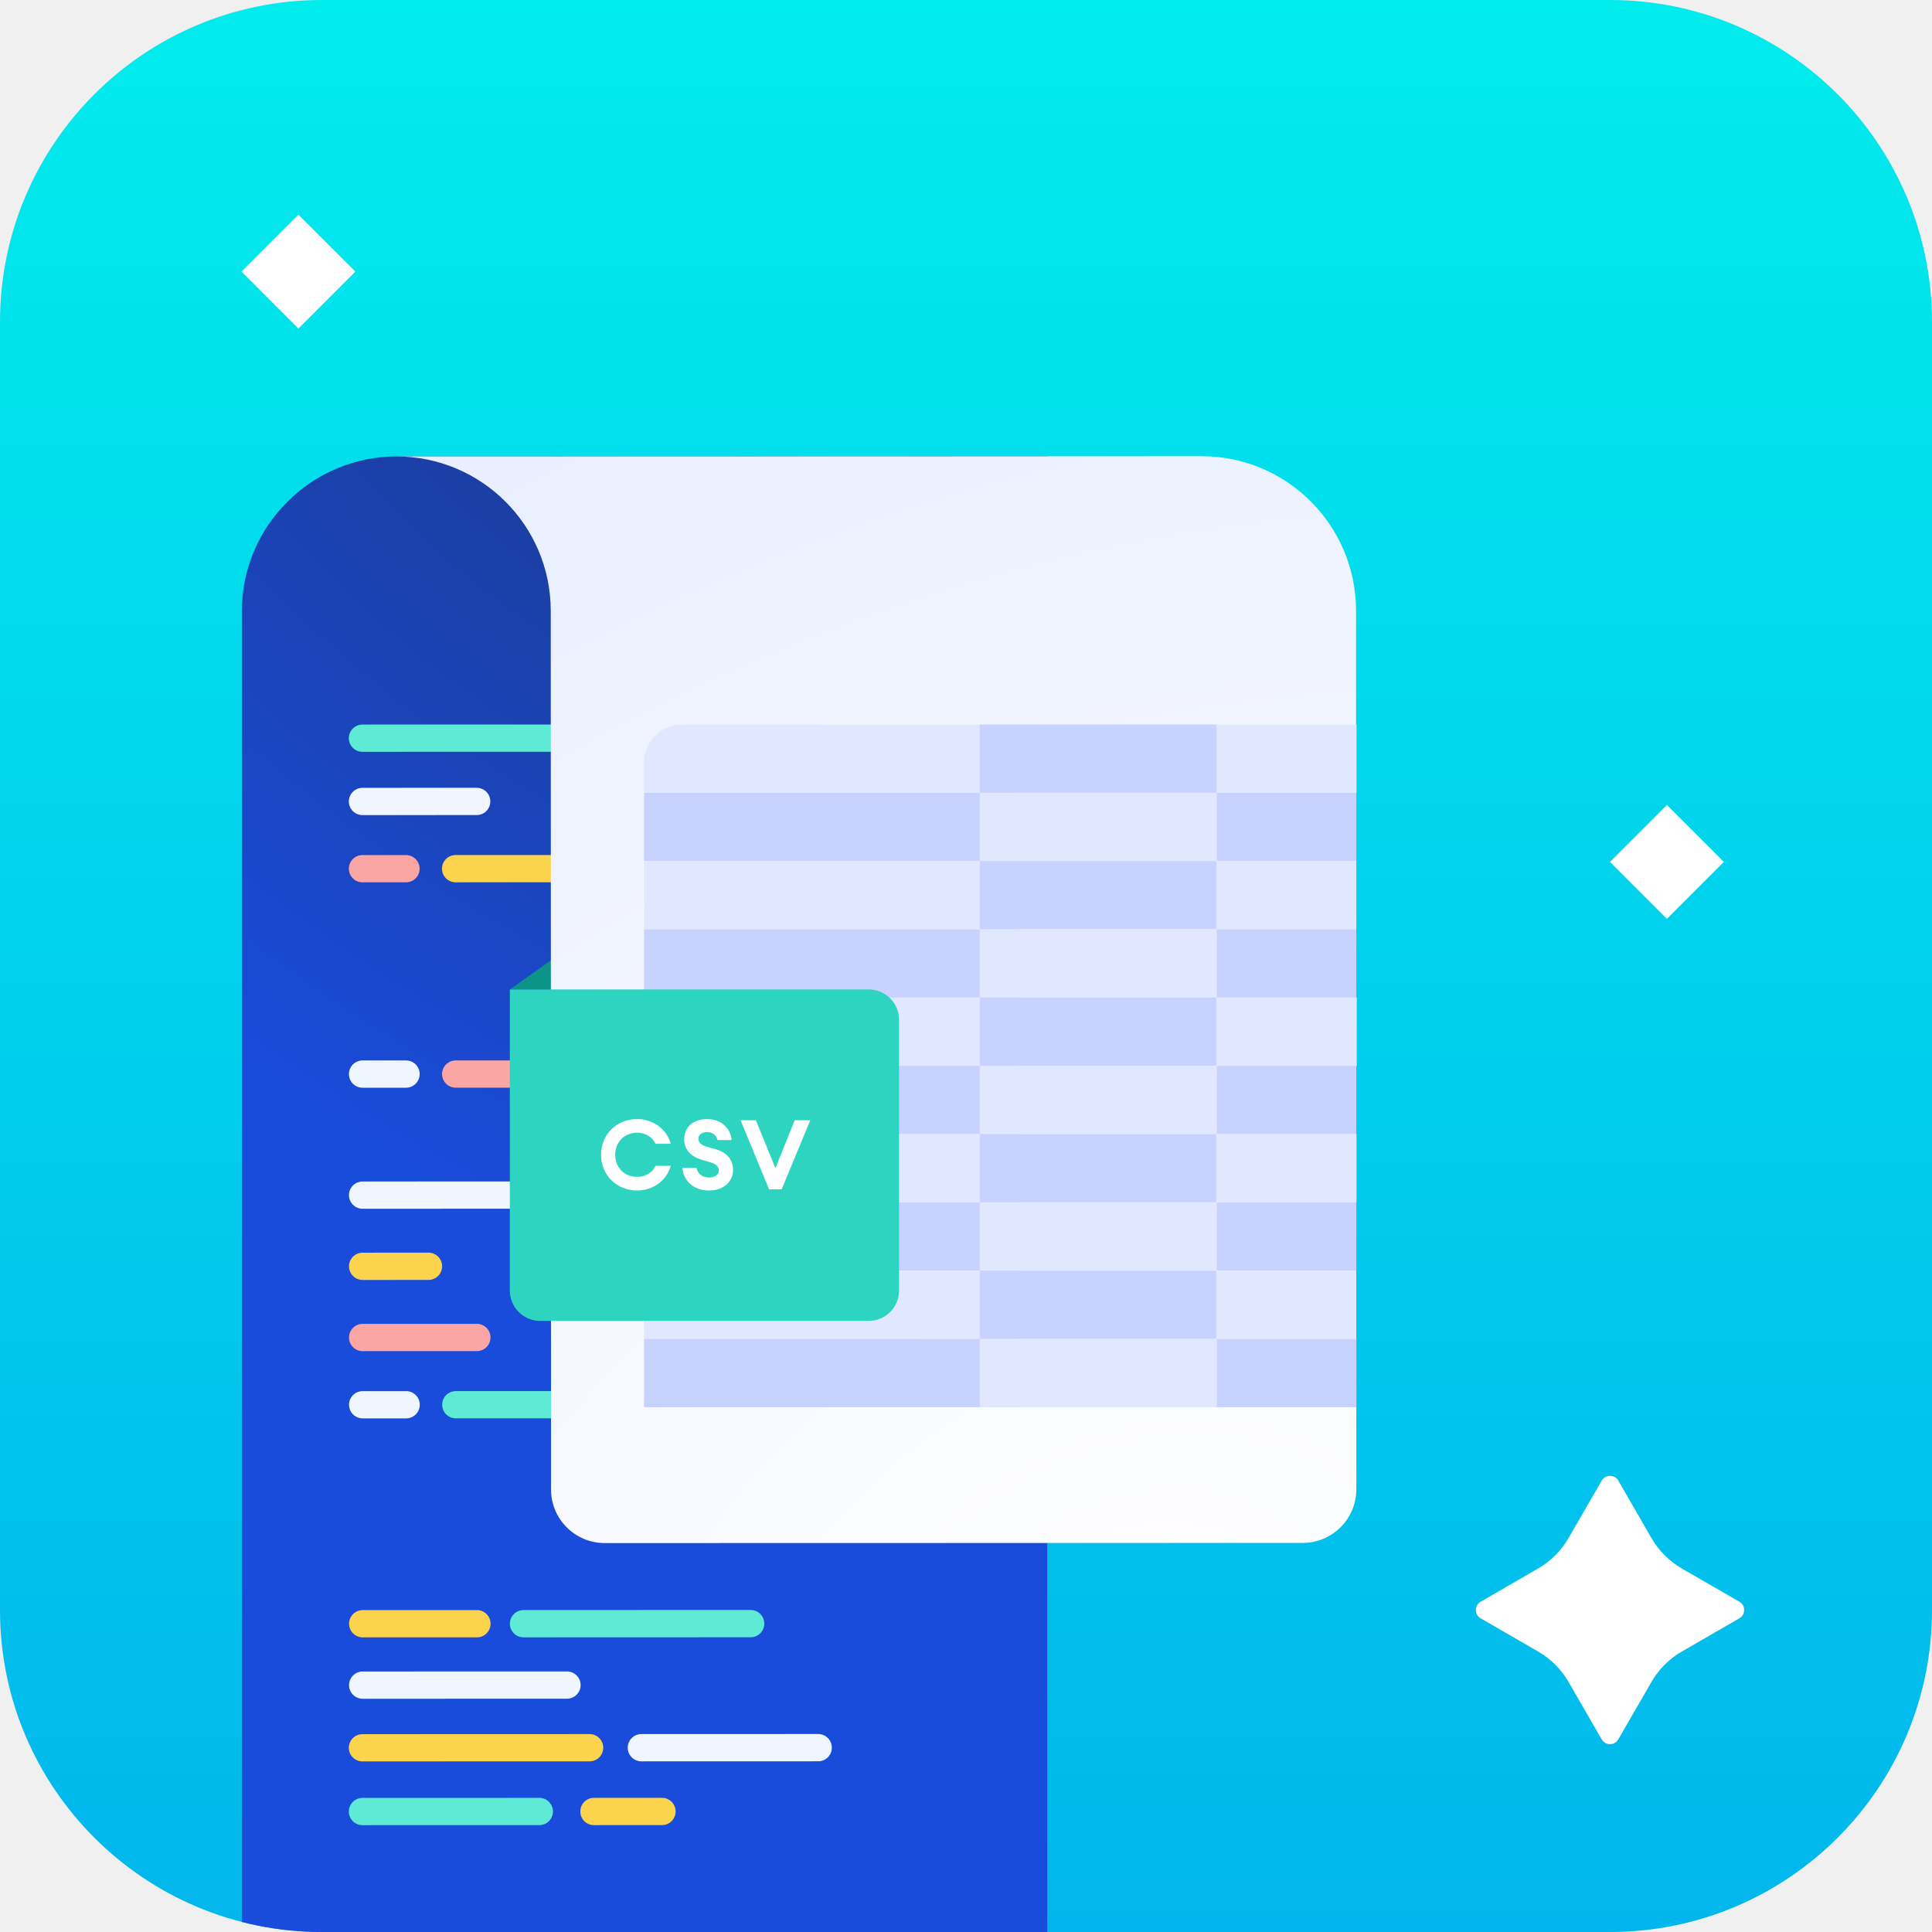
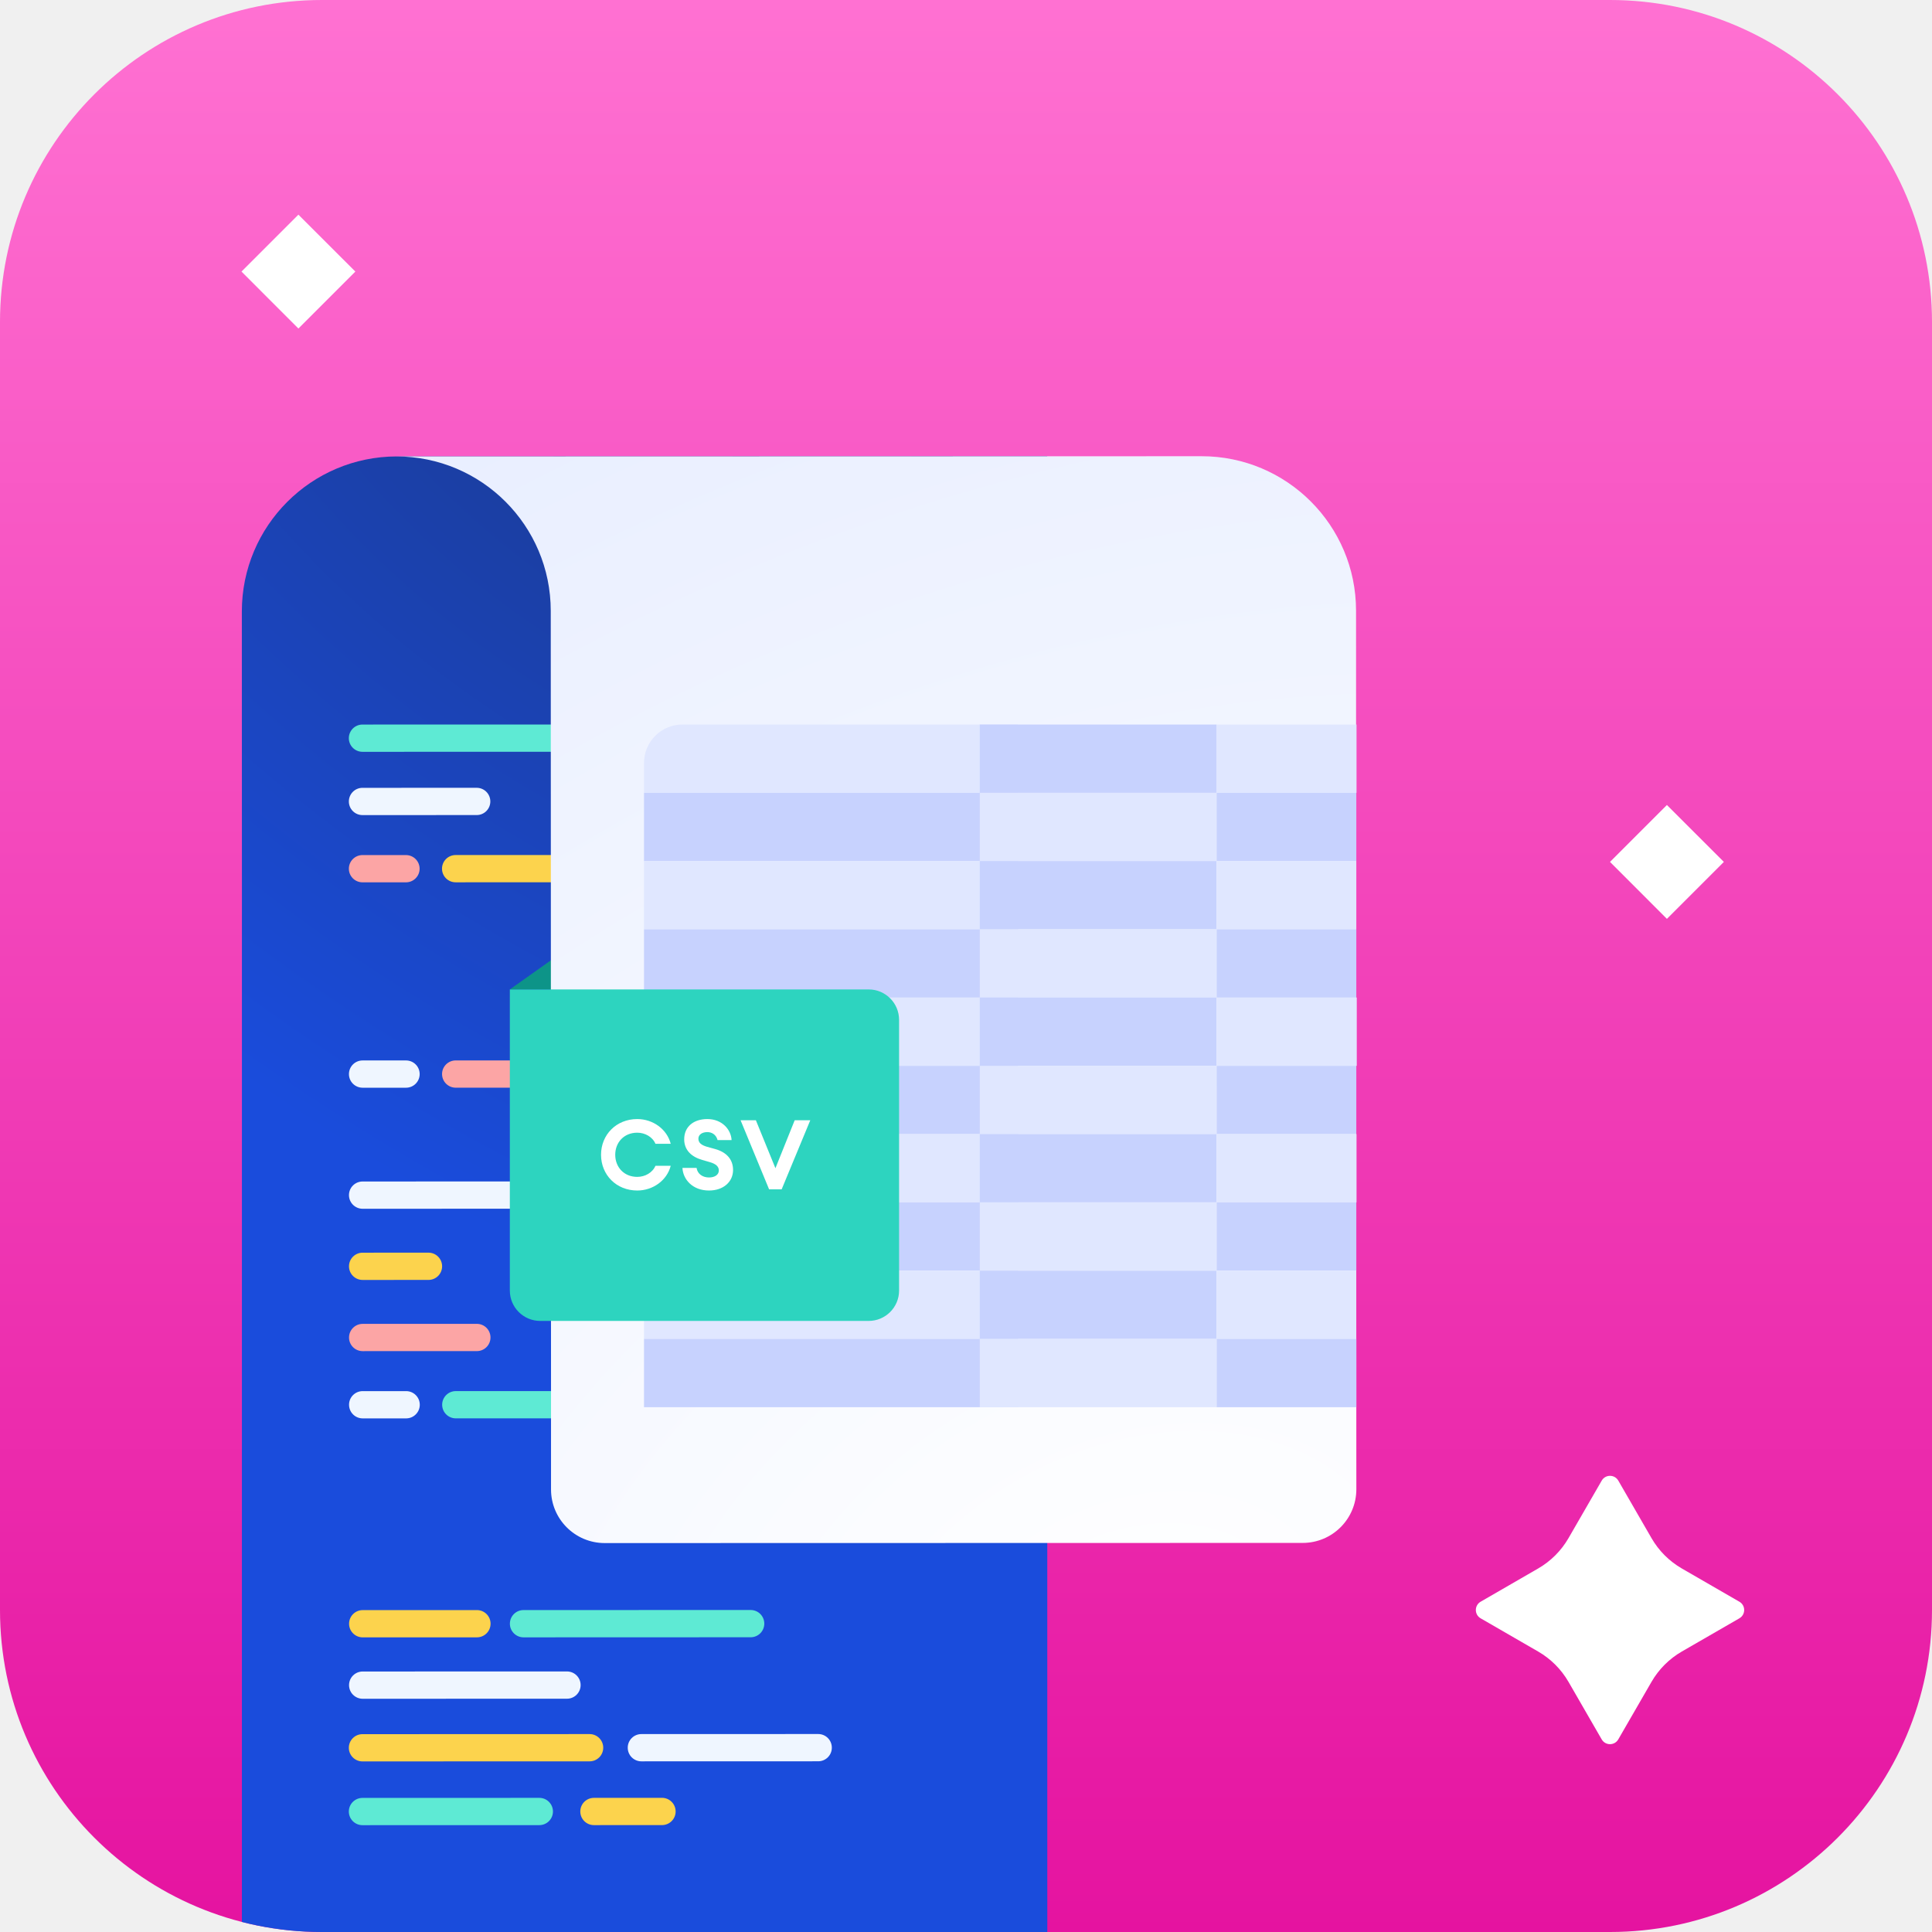
<svg xmlns="http://www.w3.org/2000/svg" width="72" height="72" viewBox="0 0 72 72" fill="none">
-   <g clip-path="url(#clip0_2_5588)">
-     <rect width="72" height="72" rx="12" fill="url(#paint0_linear_2_5588)" />
-     <path d="M14.789 17.01L39.026 17.003L39.03 73.5L9.015 73.507L9.016 33.487L9.013 22.788C9.012 19.599 11.6 17.011 14.789 17.01Z" fill="url(#paint1_radial_2_5588)" />
+   <g clip-path="url(#clip0_2_5667)">
+     <rect width="72" height="72" rx="12" fill="url(#paint0_linear_2_5667)" />
+     <path d="M14.789 17.01L39.026 17.003L39.03 73.5L9.015 73.507L9.016 33.487L9.013 22.788C9.012 19.599 11.6 17.011 14.789 17.01Z" fill="url(#paint1_radial_2_5667)" />
    <path d="M21.121 27L13.508 27.002C13.227 27.002 13 27.23 13 27.51C13 27.791 13.228 28.018 13.508 28.018L21.122 28.016C21.402 28.016 21.63 27.789 21.63 27.508C21.63 27.227 21.402 27 21.121 27Z" fill="#5EEAD4" />
    <path d="M17.765 29.359L13.509 29.36C13.228 29.36 13.001 29.588 13.001 29.869C13.001 30.149 13.228 30.377 13.509 30.376L17.765 30.375C18.046 30.375 18.273 30.148 18.273 29.867C18.273 29.587 18.046 29.359 17.765 29.359Z" fill="#EFF6FF" />
    <path d="M21.973 64.624L13.508 64.627C13.227 64.627 13 64.854 13 65.135C13 65.415 13.228 65.643 13.508 65.643L21.973 65.64C22.254 65.64 22.481 65.413 22.481 65.132C22.481 64.852 22.253 64.624 21.973 64.624Z" fill="#FCD34D" />
    <path d="M21.13 62.29L13.516 62.292C13.236 62.292 13.008 62.519 13.008 62.8C13.008 63.081 13.236 63.308 13.517 63.308L21.13 63.306C21.411 63.306 21.638 63.078 21.638 62.798C21.638 62.517 21.41 62.29 21.13 62.29Z" fill="#EFF6FF" />
    <path d="M17.773 60.003L13.517 60.004C13.236 60.004 13.009 60.232 13.009 60.512C13.009 60.793 13.237 61.02 13.517 61.02L17.774 61.019C18.054 61.019 18.282 60.791 18.282 60.511C18.282 60.23 18.054 60.003 17.773 60.003Z" fill="#FCD34D" />
    <path d="M27.975 60L19.51 60.002C19.23 60.002 19.002 60.23 19.002 60.511C19.002 60.791 19.23 61.019 19.511 61.019L27.975 61.016C28.256 61.016 28.483 60.789 28.483 60.508C28.483 60.227 28.256 60 27.975 60Z" fill="#5EEAD4" />
    <path d="M30.492 64.622L23.902 64.624C23.621 64.624 23.394 64.851 23.394 65.132C23.394 65.413 23.622 65.64 23.902 65.64L30.493 65.638C30.773 65.638 31.001 65.41 31 65.13C31 64.849 30.773 64.622 30.492 64.622Z" fill="#EFF6FF" />
    <path d="M15.129 31.866L13.509 31.866C13.229 31.866 13.001 32.094 13.001 32.374C13.001 32.655 13.229 32.882 13.509 32.882L15.13 32.882C15.41 32.882 15.638 32.654 15.638 32.374C15.637 32.093 15.41 31.866 15.129 31.866Z" fill="#FCA5A5" />
    <path d="M21.123 31.864L16.98 31.865C16.699 31.865 16.472 32.093 16.472 32.373C16.472 32.654 16.699 32.881 16.98 32.881L21.123 32.88C21.404 32.88 21.631 32.653 21.631 32.372C21.631 32.091 21.403 31.864 21.123 31.864Z" fill="#FCD34D" />
    <path d="M17.771 49.336L13.515 49.337C13.234 49.337 13.007 49.565 13.007 49.846C13.007 50.126 13.234 50.353 13.515 50.353L17.771 50.352C18.052 50.352 18.279 50.125 18.279 49.844C18.279 49.563 18.052 49.336 17.771 49.336Z" fill="#FCA5A5" />
    <path d="M15.136 51.843L13.515 51.843C13.235 51.843 13.007 52.071 13.008 52.351C13.008 52.632 13.235 52.859 13.516 52.859L15.136 52.859C15.416 52.859 15.644 52.631 15.644 52.351C15.644 52.07 15.416 51.843 15.136 51.843Z" fill="#EFF6FF" />
    <path d="M21.129 51.841L16.986 51.842C16.705 51.842 16.478 52.07 16.478 52.35C16.478 52.631 16.705 52.858 16.986 52.858L21.129 52.857C21.41 52.857 21.637 52.63 21.637 52.349C21.637 52.068 21.409 51.841 21.129 51.841Z" fill="#5EEAD4" />
    <path d="M24.671 67L22.134 67.001C21.853 67.001 21.626 67.228 21.626 67.509C21.626 67.79 21.854 68.017 22.134 68.017L24.671 68.016C24.951 68.016 25.179 67.789 25.179 67.508C25.179 67.228 24.951 67 24.671 67Z" fill="#FCD34D" />
    <path d="M20.099 67.001L13.508 67.003C13.227 67.003 13 67.231 13 67.511C13 67.792 13.228 68.019 13.508 68.019L20.099 68.017C20.379 68.017 20.607 67.79 20.607 67.509C20.607 67.229 20.379 67.001 20.099 67.001Z" fill="#5EEAD4" />
    <path d="M15.132 39.52L13.512 39.52C13.231 39.52 13.004 39.748 13.004 40.028C13.004 40.309 13.232 40.536 13.512 40.536L15.132 40.536C15.413 40.536 15.64 40.308 15.64 40.028C15.64 39.747 15.413 39.52 15.132 39.52Z" fill="#EFF6FF" />
    <path d="M21.125 39.518L16.982 39.519C16.702 39.519 16.474 39.747 16.474 40.027C16.475 40.308 16.702 40.535 16.983 40.535L21.126 40.534C21.406 40.534 21.634 40.307 21.634 40.026C21.634 39.745 21.406 39.518 21.125 39.518Z" fill="#FCA5A5" />
    <path d="M26.142 44.027L13.513 44.031C13.233 44.031 13.005 44.258 13.005 44.539C13.005 44.819 13.233 45.047 13.513 45.047L26.142 45.043C26.422 45.043 26.65 44.816 26.65 44.535C26.65 44.255 26.422 44.027 26.142 44.027Z" fill="#EFF6FF" />
    <path d="M15.968 46.683L13.514 46.684C13.233 46.684 13.006 46.911 13.006 47.192C13.006 47.473 13.234 47.7 13.514 47.7L15.968 47.699C16.249 47.699 16.476 47.472 16.476 47.191C16.476 46.911 16.249 46.683 15.968 46.683Z" fill="#FCD34D" />
    <path d="M19 36.873L25.872 32V36.873H19Z" fill="#0D9488" />
-     <path d="M50.536 22.756C50.535 19.578 47.957 17.001 44.778 17.002L14.767 17.01C17.946 17.009 20.524 19.586 20.525 22.765L20.535 51.752C20.535 53.187 20.535 54.499 20.535 55.507C20.535 56.611 21.431 57.506 22.536 57.506L48.547 57.5C49.652 57.5 50.547 56.604 50.547 55.5L50.536 22.756Z" fill="url(#paint2_radial_2_5588)" />
+     <path d="M50.536 22.756C50.535 19.578 47.957 17.001 44.778 17.002L14.767 17.01C17.946 17.009 20.524 19.586 20.525 22.765L20.535 51.752C20.535 53.187 20.535 54.499 20.535 55.507C20.535 56.611 21.431 57.506 22.536 57.506L48.547 57.5C49.652 57.5 50.547 56.604 50.547 55.5L50.536 22.756Z" fill="url(#paint2_radial_2_5667)" />
    <path d="M25.432 27H37.935V29.546H24V28.435C24 27.642 24.642 27 25.435 27H25.432Z" fill="#E0E7FF" />
    <path d="M45.341 27H36.513V29.546H45.341V27Z" fill="#C7D2FE" />
    <path d="M50.554 27H45.341V29.546H50.554V27Z" fill="#E0E7FF" />
    <path d="M37.938 29.546H24V32.091H37.938V29.546Z" fill="#C7D2FE" />
    <path d="M45.341 29.546H36.513V32.091H45.341V29.546Z" fill="#E0E7FF" />
    <path d="M50.546 29.546H45.341V32.091H50.546V29.546Z" fill="#C7D2FE" />
    <path d="M37.938 32.088H24V34.633H37.938V32.088Z" fill="#E0E7FF" />
    <path d="M45.341 32.088H36.513V34.633H45.341V32.088Z" fill="#C7D2FE" />
    <path d="M50.546 32.088H45.341V34.633H50.546V32.088Z" fill="#E0E7FF" />
    <path d="M37.938 34.633H24V37.179H37.938V34.633Z" fill="#C7D2FE" />
    <path d="M45.341 34.633H36.513V37.179H45.341V34.633Z" fill="#E0E7FF" />
    <path d="M50.546 34.633H45.341V37.179H50.546V34.633Z" fill="#C7D2FE" />
    <path d="M37.938 37.176H24V39.721H37.938V37.176Z" fill="#E0E7FF" />
    <path d="M45.341 37.176H36.513V39.721H45.341V37.176Z" fill="#C7D2FE" />
    <path d="M50.563 37.176H45.341V39.721H50.563V37.176Z" fill="#E0E7FF" />
    <path d="M37.938 39.721H24V42.267H37.938V39.721Z" fill="#C7D2FE" />
    <path d="M45.341 39.721H36.513V42.267H45.341V39.721Z" fill="#E0E7FF" />
    <path d="M50.546 39.721H45.341V42.267H50.546V39.721Z" fill="#C7D2FE" />
    <path d="M37.938 42.264H24V44.809H37.938V42.264Z" fill="#E0E7FF" />
    <path d="M45.341 42.264H36.513V44.809H45.341V42.264Z" fill="#C7D2FE" />
    <path d="M50.554 42.264H45.341V44.809H50.554V42.264Z" fill="#E0E7FF" />
    <path d="M37.938 44.809H24V47.355H37.938V44.809Z" fill="#C7D2FE" />
    <path d="M45.341 44.809H36.513V47.355H45.341V44.809Z" fill="#E0E7FF" />
    <path d="M50.546 44.809H45.341V47.355H50.546V44.809Z" fill="#C7D2FE" />
    <path d="M37.938 47.355H24V49.901H37.938V47.355Z" fill="#E0E7FF" />
    <path d="M45.341 47.355H36.513V49.901H45.341V47.355Z" fill="#C7D2FE" />
    <path d="M50.543 47.355H45.341V49.901H50.543V47.355Z" fill="#E0E7FF" />
    <path d="M37.938 49.897H24V52.443H37.938V49.897Z" fill="#C7D2FE" />
    <path d="M45.341 49.897H36.513V52.443H45.341V49.897Z" fill="#E0E7FF" />
    <path d="M50.547 49.897H45.341V52.443H50.547V49.897Z" fill="#C7D2FE" />
    <path d="M19 36.873H32.373C32.998 36.873 33.506 37.381 33.506 38.006V48.095C33.506 48.72 32.998 49.227 32.373 49.227H20.132C19.507 49.227 19 48.72 19 48.095V36.873Z" fill="#2DD4BF" />
    <path d="M22.399 43.035C22.399 43.783 22.968 44.367 23.748 44.367C24.332 44.367 24.855 43.993 24.996 43.445H24.427C24.318 43.703 24.038 43.859 23.748 43.859C23.255 43.859 22.928 43.496 22.928 43.035C22.928 42.575 23.255 42.212 23.748 42.212C24.038 42.212 24.318 42.368 24.427 42.626H24.996C24.855 42.078 24.332 41.704 23.748 41.704C22.968 41.704 22.399 42.288 22.399 43.035Z" fill="white" />
    <path d="M25.433 43.525C25.454 43.95 25.806 44.367 26.423 44.367C26.963 44.367 27.319 44.04 27.319 43.601C27.319 43.202 27.069 42.937 26.651 42.821L26.35 42.738C26.14 42.676 26.024 42.589 26.027 42.43C26.031 42.277 26.176 42.19 26.361 42.19C26.514 42.19 26.684 42.27 26.742 42.488H27.264C27.246 42.103 26.916 41.704 26.361 41.704C25.846 41.704 25.494 41.991 25.498 42.466C25.501 42.858 25.766 43.112 26.172 43.228L26.445 43.307C26.691 43.376 26.789 43.482 26.789 43.619C26.789 43.783 26.633 43.881 26.423 43.881C26.194 43.881 25.995 43.757 25.959 43.525H25.433Z" fill="white" />
    <path d="M28.662 44.323H29.13L30.197 41.748H29.616L28.898 43.536L28.169 41.748H27.599L28.662 44.323Z" fill="white" />
    <path d="M64.821 60.31C65.06 60.172 65.06 59.828 64.821 59.691L62.679 58.454C62.209 58.183 61.818 57.792 61.547 57.322L60.31 55.179C60.172 54.94 59.828 54.94 59.691 55.179L58.454 57.321C58.183 57.791 57.792 58.182 57.322 58.453L55.179 59.691C54.941 59.829 54.941 60.173 55.179 60.31L57.321 61.547C57.791 61.818 58.182 62.209 58.454 62.679L59.69 64.821C59.828 65.06 60.172 65.06 60.309 64.821L61.546 62.679C61.817 62.209 62.208 61.818 62.678 61.547L64.821 60.31Z" fill="white" />
    <path d="M62.121 30L64.243 32.121L62.121 34.243L60 32.121L62.121 30Z" fill="white" />
    <path d="M11.121 8L13.243 10.121L11.121 12.243L9 10.121L11.121 8Z" fill="white" />
  </g>
  <defs>
-     <linearGradient id="paint0_linear_2_5588" x1="36" y1="0" x2="36" y2="72" gradientUnits="userSpaceOnUse">
-       <stop stop-color="#01ECEC" />
-       <stop offset="1" stop-color="#01B6EC" />
+     <linearGradient id="paint0_linear_2_5667" x1="36" y1="0" x2="36" y2="72" gradientUnits="userSpaceOnUse">
+       <stop stop-color="#FF71D2" />
+       <stop offset="1" stop-color="#E513A0" />
    </linearGradient>
-     <radialGradient id="paint1_radial_2_5588" cx="0" cy="0" r="1" gradientUnits="userSpaceOnUse" gradientTransform="translate(25.8775 11.7416) rotate(127.893) scale(32.8612 53.3293)">
+     <radialGradient id="paint1_radial_2_5667" cx="0" cy="0" r="1" gradientUnits="userSpaceOnUse" gradientTransform="translate(25.8775 11.7416) rotate(127.893) scale(32.8612 53.3293)">
      <stop stop-color="#1C398B" />
      <stop offset="1" stop-color="#1A4CDC" />
    </radialGradient>
-     <radialGradient id="paint2_radial_2_5588" cx="0" cy="0" r="1" gradientUnits="userSpaceOnUse" gradientTransform="translate(41.9539 62.2743) rotate(-116.949) scale(54.6259 74.0179)">
+     <radialGradient id="paint2_radial_2_5667" cx="0" cy="0" r="1" gradientUnits="userSpaceOnUse" gradientTransform="translate(41.9539 62.2743) rotate(-116.949) scale(54.6259 74.0179)">
      <stop stop-color="white" />
      <stop offset="1" stop-color="#E8EEFF" />
    </radialGradient>
-     <clipPath id="clip0_2_5588">
+     <clipPath id="clip0_2_5667">
      <rect width="72" height="72" rx="12" fill="white" />
    </clipPath>
  </defs>
</svg>
